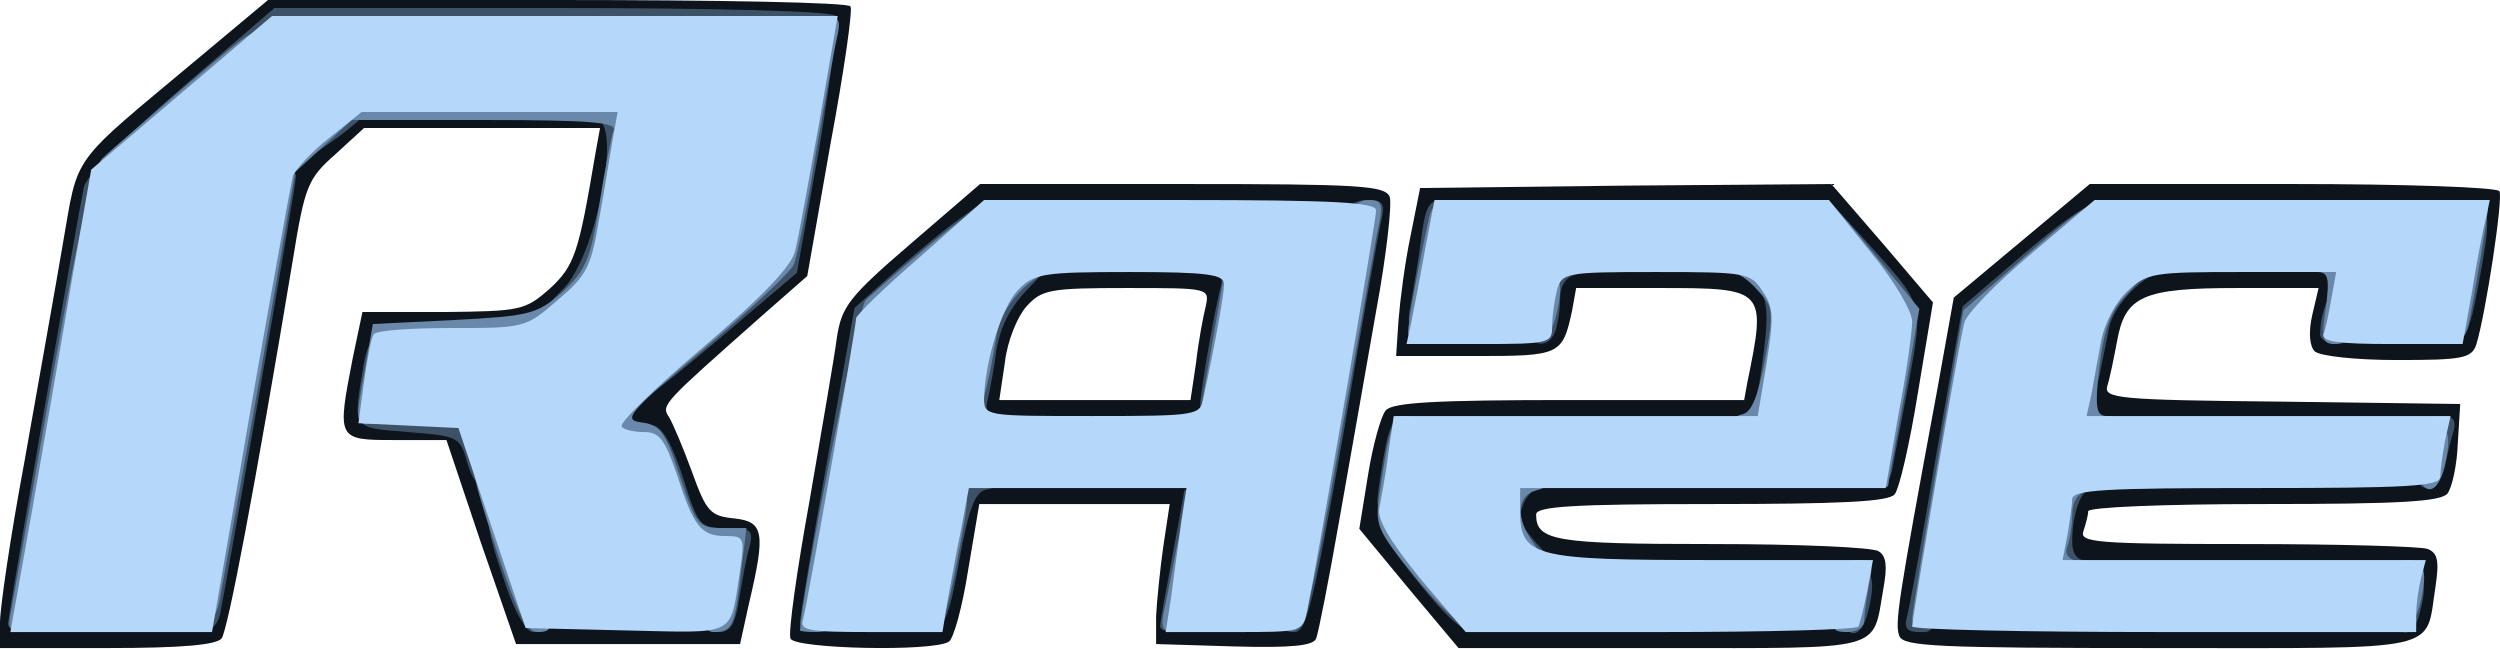
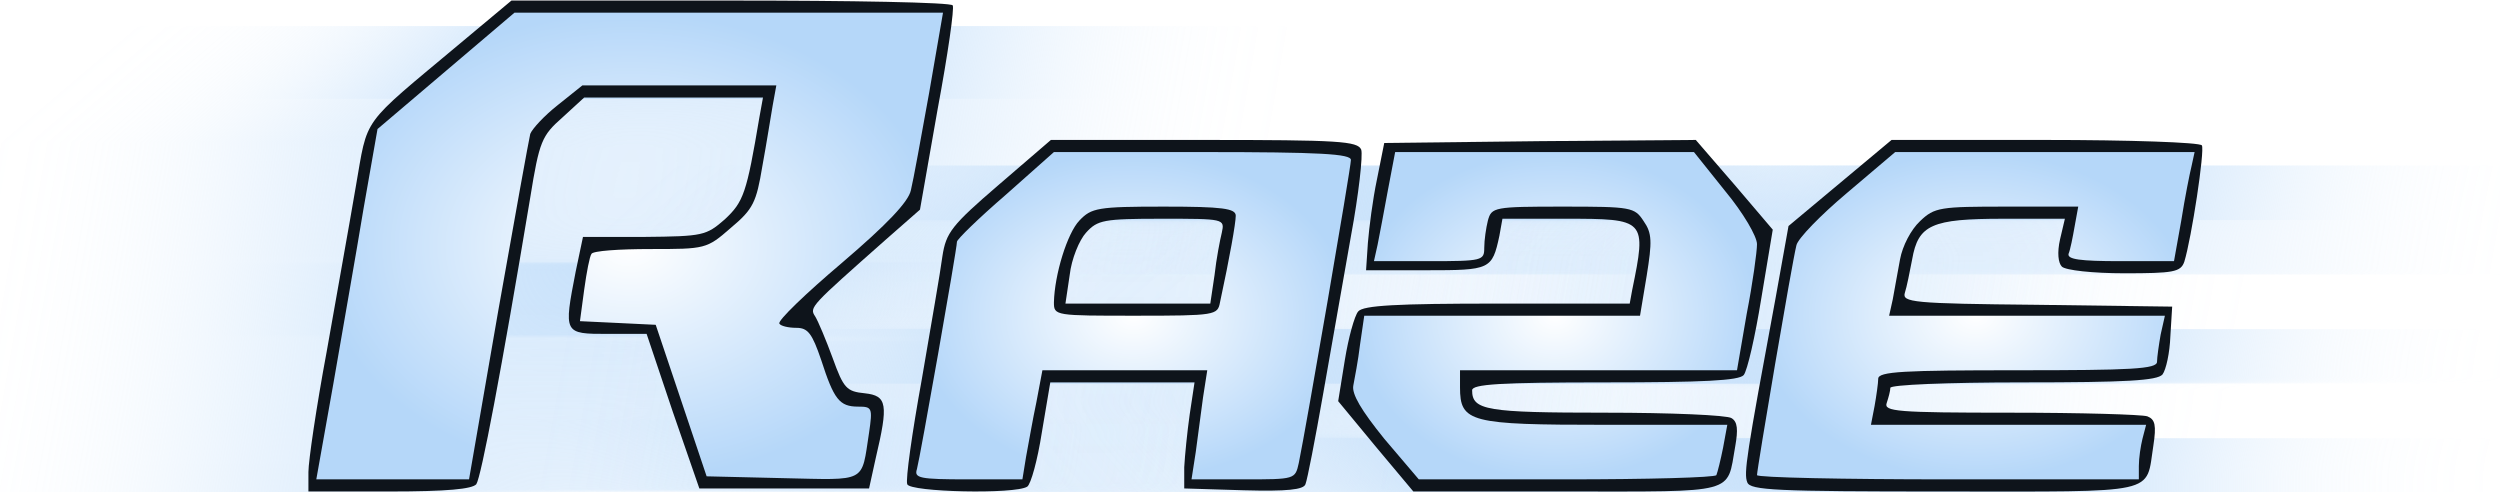
- <svg xmlns="http://www.w3.org/2000/svg" version="1.0" width="312.473" height="81.01" viewBox="0 0 312.473 81.01" preserveAspectRatio="xMidYMid" id="svg132">
-   <defs id="defs136" />
-   <g fill="#0e141b" id="g12" transform="translate(-44,-5)">
-     <path d="M 44,82.8 C 44,81 45.3,72.1 47,63 48.6,53.9 50.8,41.7 51.8,35.8 53.9,23.9 52.4,26 69,12.1 L 77.5,5 h 36.2 c 19.9,0 36.4,0.3 36.6,0.8 0.3,0.4 -0.8,8.1 -2.5,17.2 l -2.9,16.5 -5.7,5 c -12.3,10.9 -12.6,11.1 -11.6,12.6 0.5,0.8 1.8,3.9 2.9,6.9 1.8,5 2.3,5.5 5.3,5.8 3.7,0.4 3.9,1.8 1.8,10.7 l -1.1,5 h -14 -14 L 104.1,72.8 99.8,60 h -6.4 c -7.3,0 -7.3,0 -5.3,-10.3 L 89.3,44 h 10.1 c 9.7,-0.1 10.2,-0.2 13.3,-2.9 3.1,-2.9 3.6,-4.3 5.7,-16.8 L 119,21 H 104.2 89.5 l -3.6,3.3 c -3.4,3 -3.8,3.9 -5.3,13.2 C 75.8,66.3 72.5,83.6 71.7,84.8 71,85.6 66.9,86 57.4,86 H 44 Z m 24.5,-4 C 68.7,77.5 71,64.6 73.6,50 l 4.5,-26.5 3.7,-3.2 3.7,-3.3 h 18.8 18.7 v 5.3 c -0.1,2.8 -0.7,8.3 -1.4,12 -1,5.4 -2,7.5 -4.6,10.3 l -3.4,3.4 h -9.7 c -5.4,0 -10,0.3 -10.2,0.8 -0.3,0.4 -0.8,2.1 -1.2,3.9 l -0.6,3.2 6.2,0.3 6.3,0.3 3.8,12.3 3.9,12.2 h 10.4 c 9.7,0 10.5,-0.1 10.5,-1.9 0,-1.1 0.3,-2.6 0.6,-3.5 0.5,-1.2 -0.1,-1.6 -2.3,-1.6 -2.7,0 -3.1,-0.5 -4.9,-6.2 -1.7,-5.5 -2.3,-6.3 -4.7,-6.6 -2.3,-0.3 -2.7,-0.8 -2.7,-3.6 0,-3 1.1,-4.2 10.8,-12.4 l 10.8,-9.1 2.2,-12.4 C 144,16.9 145,10.8 145,10.1 145,9.3 136.2,9 113.2,9 H 81.3 L 69.7,19 c -6.5,5.6 -11.9,11 -12.2,12.3 -0.7,3.2 -8.5,48 -8.5,48.9 0,0.5 4.3,0.8 9.5,0.8 9,0 9.5,-0.1 10,-2.2 z" id="path2" />
-     <path d="m 142.8,84.8 c -0.3,-0.7 0.8,-8.5 2.4,-17.3 1.5,-8.8 3.1,-17.9 3.4,-20.3 0.6,-3.9 1.5,-5.1 9.3,-11.8 l 8.6,-7.4 h 25.3 c 22.3,0 25.3,0.2 25.9,1.6 0.3,0.9 -0.4,7.3 -1.7,14.3 -1.2,6.9 -3.3,18.7 -4.6,26.1 -1.3,7.4 -2.6,14.1 -2.9,14.8 -0.3,0.9 -3,1.2 -10.2,1 l -9.8,-0.3 V 82 c 0.1,-1.9 0.5,-5.9 0.9,-8.7 l 0.8,-5.3 h -11.9 -11.9 l -1.4,8.3 c -0.7,4.5 -1.8,8.5 -2.4,8.9 -2,1.3 -19.4,0.9 -19.8,-0.4 z m 18.1,-12.8 1.6,-8.5 16.4,-0.3 16.4,-0.3 -0.7,6.8 c -0.3,3.8 -0.9,7.8 -1.2,9.1 -0.6,2.1 -0.4,2.2 5.3,2.2 h 5.8 l 3.9,-21.7 c 2.1,-12 4,-22.8 4.3,-24 l 0.5,-2.3 h -21.7 -21.8 l -6.8,5.5 c -3.7,3.1 -7.3,6.3 -8,7.1 -1,1.2 -6.8,30.1 -6.9,34.2 0,1 1.5,1.2 5.7,1 l 5.7,-0.3 z" id="path4" />
-     <path d="m 164,57.3 c 0,-7 2.3,-15.9 4.8,-18.5 l 2.6,-2.8 h 14.3 c 16.7,0 15.4,-1.5 12.6,14.3 L 196.7,60 H 180.3 164 Z m 29.5,-7 c 0.3,-2.7 0.9,-5.8 1.2,-7 0.5,-2.3 0.4,-2.3 -9.9,-2.3 -9.6,0 -10.6,0.2 -12.5,2.3 -1.1,1.2 -2.4,4.3 -2.7,7 l -0.7,4.7 h 11.9 12 z" id="path6" />
-     <path d="m 220.1,78.6 -6.2,-7.5 1.1,-6.8 c 0.6,-3.7 1.6,-7.3 2.2,-8 0.8,-1 6.3,-1.3 22.9,-1.3 H 262 l 0.4,-2.2 C 264.8,41.1 264.7,41 251.4,41 H 241 l -0.5,2.8 c -1.2,5.6 -1.5,5.7 -12.1,5.7 h -9.9 l 0.3,-4.5 c 0.2,-2.5 0.8,-7.2 1.5,-10.5 l 1.2,-6 25.7,-0.3 25.7,-0.2 6.4,7.4 6.3,7.4 -1.9,11.4 c -1,6.2 -2.3,11.9 -2.9,12.6 -0.8,0.9 -6.6,1.2 -22.9,1.2 -17.3,0 -21.9,0.3 -21.9,1.3 0,3.3 2.3,3.7 22,3.7 10.7,0 20.1,0.4 20.8,0.9 1,0.6 1.1,1.9 0.6,4.7 -1.4,7.9 0.5,7.4 -27.8,7.4 H 226.3 Z M 274,79.5 C 274,78.2 271.1,78 254.1,78 h -19.9 l -1.6,-2.5 c -0.9,-1.3 -1.6,-4 -1.6,-5.9 0,-6.9 -1.1,-6.6 23.5,-6.6 20.4,0 22.4,-0.2 22.9,-1.7 0.2,-1 1,-5 1.7,-9 l 1.2,-7.2 -5.2,-6 -5.3,-6.1 h -22.4 c -18.2,0 -22.4,0.3 -22.4,1.4 0,0.7 -0.3,3.4 -0.6,6 l -0.7,4.6 h 5.6 c 6,0 5.9,0.1 6.9,-6.5 0.3,-1.9 1.2,-2 14.2,-2.3 18,-0.3 18.1,-0.3 17.3,11.8 -0.9,13.2 1.6,12 -24.3,12 H 221 l -0.4,2.3 c -1.3,5.6 -1,6.6 3.8,12.6 l 4.9,6.1 h 22.4 c 19.2,0 22.3,-0.2 22.3,-1.5 z" id="path8" />
-     <path d="m 281.4,84.5 c -0.6,-1.5 -0.2,-4.2 4.7,-30.6 l 2.1,-11.7 8.5,-7.1 8.5,-7.1 h 25.3 c 14,0 25.6,0.4 25.9,0.9 0.5,0.8 -1.7,15.3 -2.9,19.2 -0.6,1.7 -1.8,1.9 -9.9,1.9 -5.2,0 -9.7,-0.5 -10.3,-1.1 -0.6,-0.6 -0.8,-2.3 -0.3,-4.5 l 0.8,-3.4 h -10.2 c -11.8,0 -14,1 -15,6.7 -0.4,2.1 -0.9,4.6 -1.2,5.5 -0.5,1.6 1.2,1.8 21.8,2 l 22.3,0.3 -0.3,4.9 c -0.1,2.7 -0.7,5.5 -1.3,6.3 -0.9,1 -5.9,1.3 -23,1.3 -12.6,0 -21.9,0.4 -21.9,0.9 0,0.5 -0.3,1.6 -0.6,2.5 -0.5,1.4 1.6,1.6 20.4,1.6 11.6,0 21.7,0.3 22.6,0.6 1.3,0.5 1.5,1.5 1,4.8 -1.3,8.2 1.4,7.6 -34.5,7.6 -27.8,0 -32,-0.2 -32.5,-1.5 z m 61.6,-5 C 343,78.2 339.9,78 321.5,78 H 300 v -5.2 c 0,-10.6 -1.9,-9.8 23.5,-9.8 18.9,0 22.4,-0.2 22.9,-1.5 C 346.9,60.2 344.1,60 325,60 h -22 v -4.4 c 0,-8 1.8,-14.9 4.6,-17.4 2.3,-2.1 3.4,-2.2 16.5,-2.2 H 338 v 4.5 4.5 h 5.4 c 3,0 5.7,-0.4 6,-0.8 0.3,-0.5 0.8,-3.2 1.2,-6 L 351.3,33 H 329.6 308 l -7.9,6.6 -7.8,6.7 -2.7,15.6 c -1.5,8.6 -3,16.4 -3.2,17.4 -0.5,1.6 1.3,1.7 28,1.7 24.8,0 28.6,-0.2 28.6,-1.5 z" id="path10" />
-   </g>
-   <g fill="#3e5267" id="g70" transform="translate(-44,-5)">
-     <path d="M 45,83 C 45,81.9 53.7,32.1 54.5,28.3 54.8,27 60.2,21.6 66.7,16 L 78.3,6 h 34.8 c 21.2,0 35,0.4 35.4,1 0.3,0.5 -0.7,7.9 -2.1,16.5 l -2.8,15.6 -10,8.5 c -8.8,7.4 -10.1,8.2 -10.4,6.4 -0.6,-3.5 0.6,-5 3.7,-5 2.5,0 3,-0.4 3.3,-2.7 0.2,-2.2 0.9,-2.9 3.1,-3.1 1.9,-0.2 2.7,-0.9 2.7,-2.4 0,-1.1 0.8,-2.2 1.9,-2.5 2.1,-0.5 2.2,-0.7 4.6,-14.8 0.9,-5 1.8,-10 2.1,-11.2 L 145,10 h -32.9 c -28.3,0 -33,0.2 -33.5,1.5 -0.3,0.9 -1.8,1.5 -3.5,1.5 -2.5,0 -3,0.4 -3.3,2.8 -0.2,2.2 -0.8,2.8 -3.5,3 -2.6,0.3 -3.2,0.8 -3.5,3 -0.2,2.2 -0.9,2.8 -3.5,3 -2.6,0.3 -3.3,0.8 -3.3,2.5 0,1.2 -2.1,14.5 -4.7,29.5 C 49.2,80.3 48.3,84 46.8,84 45.8,84 45,83.5 45,83 Z" id="path14" />
-     <path d="m 68,82.3 c 0,-1 2.1,-14.1 4.7,-29.1 4.1,-23.6 5,-27.2 6.5,-27.2 1,0 1.8,0.5 1.8,1 0,1.1 -8.7,51 -9.5,54.8 -0.6,2.6 -3.5,3 -3.5,0.5 z" id="path16" />
-     <path d="m 107.1,77.8 c -2.6,-7.6 -2.6,-8.8 -0.3,-8.8 1.3,0 2.3,1.5 3.5,5.3 2.1,6.6 2.2,9.7 0.3,9.7 -0.8,0 -2.3,-2.5 -3.5,-6.2 z" id="path18" />
-     <path d="m 132.5,80.3 c 0.3,-2.1 0.9,-4.8 1.2,-6 0.5,-2.1 0.1,-2.3 -2.9,-2.3 -3.3,0 -3.5,-0.3 -5.1,-5.3 -2.2,-6.9 -2.2,-8.9 0,-8.5 1.1,0.2 2.4,2.5 3.7,6.6 1.9,6 2.1,6.2 5.4,6.2 3,0 3.4,0.2 2.9,2.3 -0.4,1.2 -0.9,4.1 -1.3,6.5 -0.5,3.3 -1.1,4.2 -2.6,4.2 -1.8,0 -1.9,-0.4 -1.3,-3.7 z" id="path20" />
-     <path d="m 144,82.8 c 0,-0.7 1.5,-9.8 3.4,-20.3 l 3.4,-19 4.8,-4.3 c 2.7,-2.4 6.2,-5.3 7.7,-6.4 l 2.8,-2 -0.3,3.3 c -0.2,2.9 -0.7,3.5 -3,3.7 -1.9,0.2 -2.8,0.9 -2.8,2.1 0,2.1 -1.9,4.1 -4,4.1 -1.4,0 -2.3,3.5 -5,20 -3,17.3 -3.7,20 -5.2,20 -1,0 -1.8,-0.6 -1.8,-1.2 z" id="path22" />
-     <path d="m 159,82.5 c 0,-1 0.7,-5.7 1.6,-10.6 l 1.7,-8.9 h 3.3 c 3.6,0 4.9,2.6 1.7,3.2 -1.4,0.2 -2.2,2.3 -3.4,8.8 -1.1,6.4 -1.9,8.6 -3.2,8.8 -1.1,0.2 -1.7,-0.3 -1.7,-1.3 z" id="path24" />
-     <path d="m 189,83.3 c 0,-0.5 0.7,-4.3 1.5,-8.6 0.8,-4.3 1.5,-8.1 1.5,-8.3 0,-0.2 0.7,-0.4 1.5,-0.4 1.8,0 1.9,3 0.3,11.6 -0.9,5.1 -1.5,6.4 -3,6.4 -1,0 -1.8,-0.3 -1.8,-0.7 z" id="path26" />
-     <path d="M 204,83.3 C 204,82.8 206,71 208.5,57 211,43 213,31.2 213,30.8 c 0,-0.5 0.9,-0.8 2.1,-0.8 1.7,0 2,0.5 1.6,2.3 -0.3,1.2 -2.5,13.3 -4.8,27 -3.8,21.3 -4.6,24.7 -6.1,24.7 -1,0 -1.8,-0.3 -1.8,-0.7 z" id="path28" />
-     <path d="m 221.7,78.3 c -4.2,-5.2 -4.5,-5.8 -2.6,-6.1 3.2,-0.5 4.9,0.5 4.9,3.2 0,1.8 0.6,2.5 2.3,2.8 1.6,0.2 2.3,1.1 2.5,3.1 0.5,4.3 -2,3.3 -7.1,-3 z" id="path30" />
-     <path d="m 274,80 c 0,-3.3 0.3,-4 2,-4 2.1,0 2.5,1.6 1.4,5.8 -1.1,3.9 -3.4,2.7 -3.4,-1.8 z" id="path32" />
-     <path d="m 282.3,82.3 c 0.3,-1 2,-10.2 3.7,-20.4 l 3.3,-18.6 7.8,-6.7 c 8.3,-7 11.3,-8.2 10.7,-4.3 -0.2,1.7 -1.1,2.3 -3.5,2.5 -2.6,0.3 -3.2,0.8 -3.5,3 -0.2,2.1 -0.9,2.8 -3,3 -1.8,0.2 -2.8,0.9 -2.8,1.9 0,0.9 -0.6,2.4 -1.4,3.2 -0.7,0.9 -2.5,8.6 -4,17.1 -3.8,22 -3.5,21 -5.7,21 -1.5,0 -1.9,-0.5 -1.6,-1.7 z" id="path34" />
-     <path d="m 343,80.5 c 0,-2.8 0.4,-3.5 2,-3.5 2.1,0 2.4,1 1.4,4.8 -1,3.6 -3.4,2.7 -3.4,-1.3 z" id="path36" />
-     <path d="m 299,75.6 c 0,-1.3 0.3,-4.4 0.6,-7 0.6,-4.4 0.8,-4.6 4,-4.6 1.9,0 3.4,0.5 3.4,1 0,0.6 -0.6,1 -1.4,1 -1.4,0 -2.6,2.9 -2.6,6.8 0,1.3 0.6,2.2 1.5,2.2 0.8,0 1.5,0.7 1.5,1.5 0,1 -1.1,1.5 -3.5,1.5 -3,0 -3.5,-0.3 -3.5,-2.4 z" id="path38" />
-     <path d="m 231.6,72.3 c -1.2,-7.6 -1,-8.3 2.9,-8.3 1.9,0 3.5,0.5 3.5,1 0,0.6 -0.6,1 -1.4,1 -1.3,0 -2.6,2 -2.6,3.9 0,0.5 1.1,2 2.5,3.5 l 2.4,2.6 h -3.3 c -3.1,0 -3.4,-0.3 -4,-3.7 z" id="path40" />
-     <path d="m 216.5,64.8 c 1,-6.6 1.5,-7.8 3.2,-7.8 1.3,0 1.5,0.8 0.9,4.6 -0.3,2.6 -0.6,5.3 -0.6,6 0,0.8 -0.9,1.4 -2.1,1.4 -1.9,0 -2,-0.4 -1.4,-4.2 z" id="path42" />
-     <path d="M 102.4,62.8 C 101.5,59.6 101.3,59.5 95,59 87.8,58.4 88.1,58.8 89.5,50.3 90.4,45.4 93,46 93,51 v 4 h 5.5 c 5,0 5.6,0.2 6.5,2.6 0.6,1.4 1,3.9 1,5.5 0,4 -2.5,3.8 -3.6,-0.3 z" id="path44" />
-     <path d="m 277,64.3 c 0,-1 0.7,-5.6 1.5,-10.3 1,-5.5 1.1,-8.8 0.5,-9.4 -0.6,-0.6 -1,-2 -1,-3.2 0,-1.6 -0.7,-2.4 -2.2,-2.6 -1.9,-0.2 -2.3,-1 -2.6,-4.3 l -0.2,-4 4.1,4.5 c 7.4,8.2 7.3,7.7 5.5,17.7 -0.9,4.8 -1.9,9.8 -2.1,11.1 -0.6,2.6 -3.5,3 -3.5,0.5 z" id="path46" />
-     <path d="m 346,63.8 c 0,-4.3 1.2,-6.8 3.2,-6.8 1.4,0 1.8,0.5 1.5,1.8 -0.3,0.9 -0.8,2.9 -1.1,4.5 -0.8,3.3 -3.6,3.7 -3.6,0.5 z" id="path48" />
-     <path d="m 260,58 c 0,-0.5 0.6,-1 1.4,-1 1.8,0 2.2,-1.3 3.1,-8.4 0.5,-3.9 0.4,-6.1 -0.5,-7.1 -1.1,-1.3 -0.8,-1.5 1.9,-1.5 3.6,0 3.8,0.9 1.9,12 l -1.2,7 h -3.3 c -1.8,0 -3.3,-0.4 -3.3,-1 z" id="path50" />
-     <path d="m 164,55.2 c 0,-4.3 2.1,-14.5 3.2,-15.9 0.6,-0.7 2.7,-1.3 4.6,-1.3 h 3.6 l -3.1,3.3 c -2.1,2.2 -3.3,4.6 -3.8,7.7 -0.3,2.5 -0.9,5.3 -1.1,6.2 -0.3,1.1 0.2,1.8 1.8,2.1 1.5,0.3 1,0.5 -1.4,0.6 -3.5,0.1 -3.8,-0.1 -3.8,-2.7 z" id="path52" />
-     <path d="m 194,55.7 c 0,-1.6 1.9,-12.5 2.6,-14.9 0.3,-1.1 -0.2,-1.8 -1.8,-2.1 -1.5,-0.3 -1,-0.5 1.5,-0.6 4.3,-0.1 4.3,-0.3 2.5,11.2 -0.9,6.4 -1.5,7.7 -3,7.7 -1,0 -1.8,-0.6 -1.8,-1.3 z" id="path54" />
-     <path d="m 303,52.6 c 0,-1.3 0.3,-4.4 0.6,-7 0.6,-4 1,-4.6 3,-4.6 1.9,0 2.4,-0.5 2.4,-2.5 0,-2.2 0.4,-2.5 3.5,-2.5 2.4,0 3.5,0.5 3.5,1.5 0,0.8 -0.6,1.5 -1.4,1.5 -2.4,0 -6.4,4 -7,7 -0.3,1.7 -0.9,4.4 -1.2,6 -0.7,3.6 -3.4,4.1 -3.4,0.6 z" id="path56" />
-     <path d="m 235,45.8 c 0,-1.3 0.3,-4 0.6,-6 0.6,-3.5 0.9,-3.8 4,-3.8 3.8,0 4.8,2.4 1.4,3.3 -1.3,0.3 -2,1.4 -2,3 0,1.4 -0.3,3.2 -0.6,4.1 -0.9,2.4 -3.4,1.9 -3.4,-0.6 z" id="path58" />
-     <path d="m 334,46.8 c 0,-3 1.3,-5.8 2.6,-5.8 0.9,0 1.4,1.2 1.4,3.5 0,2.8 -0.4,3.5 -2,3.5 -1.1,0 -2,-0.6 -2,-1.2 z" id="path60" />
-     <path d="m 349.4,43.9 c 0.4,-2.4 1,-6.3 1.3,-8.6 0.4,-3.3 1,-4.3 2.4,-4.3 2.2,0 2.3,1 0.6,10 -0.9,5 -1.6,6.6 -3.1,6.8 -1.7,0.4 -1.8,0 -1.2,-3.9 z" id="path62" />
-     <path d="m 220.3,43.1 c 0.3,-1.5 0.9,-5.1 1.3,-8 0.5,-4.1 1,-5.1 2.5,-5.1 2.2,0 2.2,0.1 0.8,9.1 -1,5.8 -1.5,6.9 -3.2,6.9 -1.6,0 -1.9,-0.5 -1.4,-2.9 z" id="path64" />
-     <path d="m 114.5,41 c 4.1,-4.3 7.3,-21 4,-21 -0.8,0 -1.5,-0.7 -1.5,-1.5 0,-1 1.1,-1.5 3.5,-1.5 4.2,0 4.3,0.8 2,13.9 -2.2,12.2 -2.7,13.1 -7.2,13.1 h -3.7 z" id="path66" />
-     <path d="m 82.2,21.9 c 0.3,-3.1 0.6,-3.4 4.1,-3.7 2,-0.2 3.7,0 3.7,0.5 0,0.4 -1.9,2.1 -4.1,3.7 l -4,2.8 z" id="path68" />
-   </g>
-   <g fill="#6a89aa" id="g120" transform="translate(-44,-5)">
-     <path d="M 45.4,81.3 C 45.7,79.7 48,66.8 50.5,52.5 53.8,34 55.6,26 56.8,24.8 c 0.9,-0.9 5.8,-5.1 10.7,-9.3 8.7,-7.4 9,-7.6 9.3,-5 0.4,3.3 -1.3,5.5 -4.4,5.5 -1.6,0 -2.4,0.7 -2.6,2.3 -0.2,1.7 -1.1,2.3 -3.5,2.5 -2.6,0.3 -3.2,0.8 -3.5,3 -0.2,1.9 -1,2.8 -2.5,3 -1.7,0.2 -2.3,1 -2.3,2.7 0,1.3 -2,13.9 -4.5,27.9 C 51,71.5 49,83.2 49,83.5 c 0,0.3 -0.9,0.5 -2.1,0.5 -1.7,0 -2,-0.4 -1.5,-2.7 z" id="path72" />
-     <path d="M 106.2,74.2 C 102.5,62.8 102.4,62 104.8,62 c 1.4,0 2.5,2.3 5,9.8 3.7,11.4 3.8,12.2 1.4,12.2 -1.4,0 -2.5,-2.3 -5,-9.8 z" id="path74" />
-     <path d="m 132.4,79.5 c 0.6,-3.8 0.5,-4.5 -0.9,-4.5 -2.5,0 -4,-2 -5.9,-7.7 -1.4,-4.4 -2.1,-5.2 -4.4,-5.5 -2.4,-0.3 -2.7,-0.7 -2.7,-4.3 0,-3.8 0.2,-4 3.2,-4.3 2.6,-0.3 3.2,-0.8 3.5,-3 0.2,-2.2 0.9,-2.8 3.5,-3 2.6,-0.3 3.2,-0.8 3.5,-3 0.2,-2.1 0.9,-2.8 3.1,-3 1.9,-0.2 2.7,-0.9 2.7,-2.2 0,-1 0.4,-2.1 0.9,-2.5 1,-0.5 1.8,-4.1 4.7,-20.2 1.4,-8.1 1.9,-9.3 3.6,-9.3 1.6,0 1.9,0.5 1.5,2.3 -0.3,1.2 -1.5,7.8 -2.7,14.7 -1.1,6.9 -2.4,13.2 -2.8,14.1 -0.4,0.9 -5.4,5.6 -11.2,10.5 -9.6,8.1 -10.2,8.9 -7.8,9.2 2.3,0.3 3,1.2 4.8,6.8 2,6 2.3,6.4 5.2,6.4 h 3.1 l -0.7,5.6 c -0.7,6.5 -1.1,7.4 -3.3,7.4 -1.2,0 -1.4,-0.8 -0.9,-4.5 z" id="path76" />
-     <path d="m 144,83.8 c 0.1,-4.2 7.4,-40.6 8.2,-41.3 C 166.3,30 170,27.8 170,32 c 0,1.5 -0.7,2 -2.9,2 -2.5,0 -3,0.4 -3.3,2.8 -0.2,2.2 -0.8,2.8 -3.5,3 -2.6,0.3 -3.3,0.8 -3.3,2.4 0,1.2 -0.6,2.9 -1.4,3.7 -1.1,1.2 -7.6,33.3 -7.6,37.4 0,0.4 -0.9,0.7 -2,0.7 -1.1,0 -2,-0.1 -2,-0.2 z" id="path78" />
-     <path d="m 159,81.9 c 0,-1.1 0.5,-5.1 1.1,-9 1,-5.8 1.5,-6.9 3.2,-6.9 1.7,0 1.8,0.5 1.3,3.8 -2,11.4 -2.8,14.2 -4.2,14.2 -0.8,0 -1.4,-0.9 -1.4,-2.1 z" id="path80" />
-     <path d="m 189.4,81.8 c 0.3,-1.3 1,-4.9 1.6,-8 0.8,-4.1 1.6,-5.8 2.7,-5.8 1.3,0 1.5,0.9 0.9,5.7 -1,8.7 -1.6,10.3 -3.7,10.3 -1.5,0 -1.8,-0.5 -1.5,-2.2 z" id="path82" />
-     <path d="m 204,82.4 c 0,-1.5 7.4,-44.9 8.5,-50.1 0.4,-1.4 1.3,-2.3 2.5,-2.3 1.7,0 1.9,0.5 1.3,3.3 -0.4,1.7 -2.5,13.8 -4.8,26.7 -3.4,19.2 -4.4,23.6 -5.8,23.8 -1.1,0.2 -1.7,-0.3 -1.7,-1.4 z" id="path84" />
-     <path d="m 221.1,77.4 c -5.2,-6.4 -5.3,-6.6 -4.6,-11.2 1.1,-7.6 1.6,-9.2 3.2,-9.2 1.3,0 1.5,1 1.1,5.3 -0.8,7.8 0,11.5 2.6,11.9 1.5,0.2 2.2,1.1 2.4,3.1 0.2,1.9 0.9,2.7 2.3,2.7 1.2,0 1.9,0.7 1.9,2 0,3.7 -3.4,2 -8.9,-4.6 z" id="path86" />
-     <path d="m 273.4,80.9 c 0.3,-1.7 0.6,-3.8 0.6,-4.5 0,-0.8 1,-1.4 2.1,-1.4 1.9,0 2.1,0.4 1.5,3.1 -0.3,1.7 -0.6,3.8 -0.6,4.5 0,0.8 -1,1.4 -2.1,1.4 -1.9,0 -2.1,-0.4 -1.5,-3.1 z" id="path88" />
-     <path d="m 68,80.5 c 0,-2.1 8,-49.6 9.5,-56.2 0.4,-1.8 1.2,-2.3 3.5,-2.3 2.5,0 3,-0.4 3,-2.4 0,-1.3 0.7,-2.7 1.6,-3 0.9,-0.3 9.9,-0.6 20.1,-0.6 h 18.6 l -0.6,6.8 c -1,11 -2.8,19.2 -4.2,19.2 -0.7,0 -1.5,0.9 -1.8,2.1 -0.3,1.1 -1.5,2.3 -2.6,2.6 -1.2,0.3 -2.1,0.9 -2.1,1.4 0,0.4 -4.4,1 -9.7,1.1 -8.9,0.3 -9.8,0.5 -10.1,2.3 -0.8,5.3 -1.3,6.5 -3,6.5 -1.7,0 -1.8,-0.5 -0.7,-6.2 l 1.1,-6.3 10.1,-0.5 c 9.5,-0.5 10.4,-0.7 13.6,-3.5 2.9,-2.7 3.5,-4 4.6,-10.9 0.7,-4.4 1.5,-8.6 1.8,-9.3 0.4,-1 -2.8,-1.3 -16.1,-1.3 H 88 L 84.4,23.3 80.9,26.5 76.5,52 C 74,66 71.7,78.7 71.4,80.3 70.7,83.7 68,83.9 68,80.5 Z" id="path90" />
-     <path d="m 283,82.3 c 0,-0.5 1.4,-9.3 3.2,-19.7 l 3.2,-18.8 8,-7 c 7.2,-6.2 8.1,-6.8 8.4,-4.8 0.6,3.5 -0.5,5 -3.7,5 -2.5,0 -3,0.4 -3.3,2.8 -0.2,2.1 -0.9,2.8 -2.9,3 -2.5,0.3 -2.6,0.6 -5.7,18.6 -1.8,10 -3.2,19 -3.2,19.9 0,1.6 -4,2.6 -4,1 z" id="path92" />
-     <path d="m 343,79 c 0,-3.3 0.3,-4 2,-4 2.1,0 2.5,1.6 1.4,5.8 -1.1,3.9 -3.4,2.7 -3.4,-1.8 z" id="path94" />
-     <path d="m 299,73.3 c 0,-1.6 0.3,-4.5 0.6,-6.5 0.6,-3.5 0.9,-3.8 4,-3.8 3.8,0 4.8,2.4 1.4,3.3 -1.3,0.3 -2,1.4 -2,3 0,1.4 -0.3,3.2 -0.6,4 -0.4,1.1 0.2,1.7 1.8,2 1.5,0.3 1,0.5 -1.4,0.6 -3.5,0.1 -3.8,-0.1 -3.8,-2.6 z" id="path96" />
-     <path d="m 231,69 v -6 h 3.5 c 3.9,0 5,2.4 1.5,3.3 -2.4,0.6 -2.6,3.4 -0.4,6.5 1.5,2.1 1.4,2.2 -1.5,2.2 H 231 Z" id="path98" />
-     <path d="m 277,63.3 c 0,-1.6 0.7,-6.3 1.5,-10.6 1.9,-9.8 1.9,-9.4 -0.5,-10 -1.4,-0.3 -2,-1.4 -2,-3.1 0,-1.9 -0.5,-2.6 -2,-2.6 -1.6,0 -2,-0.7 -2,-3.5 0,-1.9 0.2,-3.5 0.4,-3.5 0.2,0 2.9,3.1 5.9,6.8 l 5.6,6.8 -1.9,10.9 c -1.1,6 -2,11 -2,11.2 0,0.2 -0.7,0.3 -1.5,0.3 -1,0 -1.5,-1 -1.5,-2.7 z" id="path100" />
-     <path d="m 346,62 c 0,-3.3 0.3,-4 2,-4 2.1,0 2.5,1.6 1.4,5.8 -1.1,3.9 -3.4,2.7 -3.4,-1.8 z" id="path102" />
-     <path d="m 260,58.6 c 0,-0.8 0.8,-1.6 1.7,-1.8 1.2,-0.2 2,-2.1 2.9,-6.8 1.1,-6.1 1.1,-6.6 -0.9,-8.7 -1.1,-1.3 -2.6,-2.3 -3.4,-2.3 -0.7,0 -1.3,-0.7 -1.3,-1.6 0,-1.2 0.9,-1.4 3.8,-1.2 3.1,0.2 3.8,0.7 4.1,2.8 0.1,1.4 0.8,2.8 1.4,3.2 0.7,0.4 0.7,3.2 -0.2,9.2 l -1.3,8.6 h -3.4 c -2.3,0 -3.4,-0.5 -3.4,-1.4 z" id="path104" />
-     <path d="m 302.4,52.8 c 0.4,-4 1.1,-7.4 1.6,-7.6 0.6,-0.2 1,-1.7 1,-3.3 0,-2.7 0.3,-2.9 3.7,-2.9 h 3.7 l -2.6,2.8 c -2,2.1 -2.8,4.2 -3.4,9 -0.6,5.3 -0.4,6.2 1,6.2 0.9,0 1.6,0.7 1.6,1.5 0,1.1 -1.1,1.5 -3.6,1.5 h -3.7 z" id="path106" />
-     <path d="m 192.3,57.3 c 0.9,-0.2 1.7,-0.5 1.7,-0.6 0,-0.1 0.7,-4 1.5,-8.7 0.8,-4.7 1.5,-8.6 1.5,-8.7 0,-0.2 0.7,-0.3 1.5,-0.3 1.8,0 1.9,2.6 0.3,12 l -1.2,7 -3.6,-0.1 c -1.9,-0.1 -2.7,-0.3 -1.7,-0.6 z" id="path108" />
-     <path d="m 164,53.3 c 0,-6.3 1.2,-10.3 3.1,-10.3 1.3,0 1.9,-0.9 2.1,-3.2 0.3,-3 0.6,-3.3 4.1,-3.6 2.8,-0.2 3.7,0 3.7,1.2 0,0.9 -0.5,1.6 -1.1,1.6 -2.8,0 -6.7,4.1 -7.3,7.7 -1.4,8.2 -1.8,9.3 -3.2,9.3 -0.9,0 -1.4,-1 -1.4,-2.7 z" id="path110" />
-     <path d="m 220,46.5 c 0,-1.2 1,-6.9 2.6,-14.2 0.5,-2.8 3.4,-3 3.4,-0.3 0,1.1 -0.5,5.1 -1.2,9 -1,5.6 -1.6,7 -3,7 -1,0 -1.8,-0.7 -1.8,-1.5 z" id="path112" />
-     <path d="m 334.7,43.5 c 0.5,-3.8 0.3,-4.5 -1.1,-4.5 -0.9,0 -1.6,-0.7 -1.6,-1.5 0,-1 1.1,-1.5 3.5,-1.5 3.2,0 3.5,0.3 3.5,2.9 0,5.7 -1.2,9.1 -3.1,9.1 -1.6,0 -1.8,-0.6 -1.2,-4.5 z" id="path114" />
-     <path d="m 349,45.9 c 0,-1.1 0.5,-5.1 1.1,-9 1,-5.6 1.5,-6.9 3,-6.9 1.1,0 1.9,0.4 1.9,0.8 0,1 -1.8,11.6 -2.5,15 -0.7,2.8 -3.5,2.9 -3.5,0.1 z" id="path116" />
-     <path d="m 235,43 c 0,-3.3 0.3,-4 2,-4 2.1,0 2.5,1.6 1.4,5.8 -1.1,3.9 -3.4,2.7 -3.4,-1.8 z" id="path118" />
-   </g>
-   <g fill="#b5d7f9" id="g130" transform="translate(-44,-5)">
-     <path d="m 48.1,68.3 c 1.5,-8.7 3.8,-21.7 5,-29 L 55.4,26.2 66.7,16.6 78,7 h 35.3 35.4 l -2.3,13.3 c -1.3,7.2 -2.6,14.4 -3,16 -0.4,1.9 -3.9,5.6 -11.4,12 -5.9,5 -10.6,9.5 -10.3,10 0.2,0.4 1.5,0.7 2.8,0.7 1.9,0 2.6,0.9 4.1,5.3 2.1,6.5 3,7.7 6.1,7.7 2.3,0 2.4,0.2 1.8,4.3 -1.3,8.4 -0.2,7.8 -14.2,7.5 L 109.7,83.5 105.5,71 101.3,58.5 95.1,58.2 88.8,57.9 89.5,52.7 c 0.4,-2.9 0.9,-5.5 1.2,-5.9 0.2,-0.5 4.6,-0.8 9.7,-0.8 9.1,0 9.3,0 13.3,-3.5 3.7,-3.1 4.2,-4.2 5.2,-10.2 0.7,-3.8 1.4,-8.3 1.7,-10 l 0.6,-3.3 h -16 -16 l -4,3.2 C 82.9,24 80.9,26.2 80.6,27 80.4,27.8 78,41 75.3,56.3 L 70.5,84 H 57.9 45.3 Z" id="path122" />
-     <path d="m 144.4,82.3 c 0.5,-1.8 6.6,-36.3 6.6,-37.5 0,-0.4 3.6,-3.9 8,-7.7 l 8,-7.1 h 24.5 c 19.5,0 24.5,0.3 24.5,1.3 0,1.3 -7.4,44.2 -8.6,50 -0.6,2.7 -0.6,2.7 -9.1,2.7 h -8.6 l 0.7,-4.5 c 0.3,-2.5 0.9,-6.5 1.2,-9 l 0.7,-4.5 h -13.6 -13.6 l -1,5.3 c -0.6,2.8 -1.3,6.9 -1.7,9 l -0.6,3.7 h -9 c -8,0 -8.9,-0.2 -8.4,-1.7 z m 50,-27.5 C 196,47.4 197,41.7 197,40.5 197,39.3 194.8,39 185.2,39 c -11,0 -12,0.2 -14,2.3 -2,2.1 -4.1,8.9 -4.2,13.5 0,2.2 0.2,2.2 13.5,2.2 13.2,0 13.5,-0.1 13.9,-2.2 z" id="path124" />
-     <path d="m 221.5,77.3 c -3.8,-4.7 -5.4,-7.4 -5.1,-8.8 0.2,-1.1 0.8,-4.1 1.1,-6.7 l 0.7,-4.8 h 22.8 22.7 l 1.1,-6.6 c 0.9,-5.6 0.9,-7 -0.5,-9 -1.5,-2.3 -2,-2.4 -13.3,-2.4 -11.4,0 -11.8,0.1 -12.4,2.3 -0.3,1.2 -0.6,3.2 -0.6,4.5 0,2.1 -0.3,2.2 -9.1,2.2 h -9.1 l 0.6,-2.7 c 0.3,-1.6 1.1,-5.6 1.7,-9 l 1.2,-6.3 h 24.7 24.6 l 5.2,6.5 c 2.9,3.5 5.2,7.4 5.2,8.7 0,1.2 -0.7,6.4 -1.7,11.5 L 279.7,66 H 256.8 234 v 2.8 c 0,5.8 1.6,6.2 23.9,6.2 h 20.2 l -0.7,3.8 c -0.4,2 -0.9,4 -1.1,4.5 -0.2,0.4 -11.4,0.7 -24.8,0.7 h -24.3 z" id="path126" />
-     <path d="m 283,83.3 c 0,-1 5.8,-35.2 6.5,-37.9 0.2,-1.1 4,-5 8.4,-8.7 l 7.9,-6.7 h 24.7 24.7 l -0.5,2.3 c -0.3,1.2 -1.1,5.2 -1.7,9 l -1.2,6.7 h -8.9 c -6.6,0 -8.7,-0.3 -8.5,-1.2 0.3,-0.7 0.7,-2.8 1,-4.5 L 336,39 h -11.8 c -11,0 -11.9,0.1 -14.3,2.4 -1.5,1.4 -2.9,4.1 -3.3,6.3 -0.4,2.1 -0.9,5 -1.2,6.6 l -0.6,2.7 h 22.7 22.8 l -0.7,3.1 c -0.3,1.7 -0.6,3.8 -0.6,4.5 0,1.2 -4.2,1.4 -23,1.4 -18.8,0 -23,0.2 -23,1.4 0,0.7 -0.3,2.8 -0.6,4.5 l -0.6,3.1 h 22.7 22.7 l -0.6,2.3 c -0.3,1.2 -0.6,3.2 -0.6,4.5 V 84 H 314.5 C 297.2,84 283,83.7 283,83.3 Z" id="path128" />
+ <svg xmlns="http://www.w3.org/2000/svg" xmlns:xlink="http://www.w3.org/1999/xlink" version="1.0" width="412.473" height="81.01" viewBox="0 0 412.473 81.01" preserveAspectRatio="xMidYMid" id="svg132">
+   <defs id="defs136">
+     <linearGradient id="linearGradient20205">
+       <stop style="stop-color:#ffffff;stop-opacity:1" offset="0" id="stop20201" />
+       <stop style="stop-color:#b5d7f9;stop-opacity:1" offset="1" id="stop20203" />
+     </linearGradient>
+     <filter style="color-interpolation-filters:sRGB;" id="filter35921" x="-0.825" y="-0" width="2.649" height="1.001">
+       <feGaussianBlur stdDeviation="24.805 0.01" result="blur" id="feGaussianBlur35919" />
+     </filter>
+     <filter style="color-interpolation-filters:sRGB;" id="filter35925" x="-0.893" y="-0" width="2.787" height="1.001">
+       <feGaussianBlur stdDeviation="24.805 0.01" result="blur" id="feGaussianBlur35923" />
+     </filter>
+     <filter style="color-interpolation-filters:sRGB;" id="filter35929" x="-0.83" y="-0" width="2.66" height="1.001">
+       <feGaussianBlur stdDeviation="24.805 0.01" result="blur" id="feGaussianBlur35927" />
+     </filter>
+     <filter style="color-interpolation-filters:sRGB;" id="filter35933" x="-0.576" y="-0" width="2.151" height="1.001">
+       <feGaussianBlur stdDeviation="24.805 0.01" result="blur" id="feGaussianBlur35931" />
+     </filter>
+     <radialGradient xlink:href="#linearGradient20205" id="radialGradient3161" cx="97" cy="45.5" fx="97" fy="45.5" r="51.7" gradientTransform="matrix(1,0,0,0.7446808,0.08560932,14.70629)" gradientUnits="userSpaceOnUse" />
+     <radialGradient xlink:href="#linearGradient20205" id="radialGradient3163" cx="180.144" cy="57" fx="180.144" fy="57" r="35.856" gradientTransform="matrix(1,0,0,0.7530116,0.08560932,17.1676)" gradientUnits="userSpaceOnUse" />
+     <radialGradient xlink:href="#linearGradient20205" id="radialGradient3165" cx="249.682" cy="57" fx="249.682" fy="57" r="33.318" gradientTransform="matrix(1,0,0,0.8103803,0.08560932,13.89759)" gradientUnits="userSpaceOnUse" />
+     <radialGradient xlink:href="#linearGradient20205" id="radialGradient3167" cx="319.1" cy="57" fx="319.1" fy="57" r="36.1" gradientTransform="matrix(1,0,0,0.7479224,0.08560932,17.45769)" gradientUnits="userSpaceOnUse" />
+   </defs>
+   <g fill="#b5d7f9" id="g130-5" transform="translate(-43.8278,-5.789289)">
+     <path d="m 96.186,71.389 c 1.5,-8.7 3.8,-21.7 5,-29 l 2.3,-13.1 11.3,-9.6 11.3,-9.6 h 35.3 35.4 l -2.3,13.3 c -1.3,7.2 -2.6,14.4 -3,16 -0.4,1.9 -3.9,5.6 -11.4,12 -5.9,5 -10.6,9.5 -10.3,10 0.2,0.4 1.5,0.7 2.8,0.7 1.9,0 2.6,0.9 4.1,5.3 2.1,6.5 3,7.7 6.1,7.7 2.3,0 2.4,0.2 1.8,4.3 -1.3,8.4 -0.2,7.8 -14.2,7.5 l -12.6,-0.3 -4.2,-12.5 -4.2,-12.5 -6.2,-0.3 -6.3,-0.3 0.7,-5.2 c 0.4,-2.9 0.9,-5.5 1.2,-5.9 0.2,-0.5 4.6,-0.8 9.7,-0.8 9.1,0 9.3,0 13.3,-3.5 3.7,-3.1 4.2,-4.2 5.2,-10.2 0.7,-3.8 1.4,-8.3 1.7,-10 l 0.6,-3.3 h -16 -16 l -4,3.2 c -2.3,1.8 -4.3,4 -4.6,4.8 -0.2,0.8 -2.6,14 -5.3,29.3 l -4.8,27.7 h -12.6 -12.6 z" id="path122-6" style="filter:url(#filter35933)" />
+     <path d="m 192.486,85.389 c 0.5,-1.8 6.6,-36.3 6.6,-37.5 0,-0.4 3.6,-3.9 8,-7.7 l 8,-7.1 h 24.5 c 19.5,0 24.5,0.3 24.5,1.3 0,1.3 -7.4,44.2 -8.6,50 -0.6,2.7 -0.6,2.7 -9.1,2.7 h -8.6 l 0.7,-4.5 c 0.3,-2.5 0.9,-6.5 1.2,-9 l 0.7,-4.5 h -13.6 -13.6 l -1,5.3 c -0.6,2.8 -1.3,6.9 -1.7,9 l -0.6,3.7 h -9 c -8,0 -8.9,-0.2 -8.4,-1.7 z m 50,-27.5 c 1.6,-7.4 2.6,-13.1 2.6,-14.3 0,-1.2 -2.2,-1.5 -11.8,-1.5 -11,0 -12,0.2 -14,2.3 -2,2.1 -4.1,8.9 -4.2,13.5 0,2.2 0.2,2.2 13.5,2.2 13.2,0 13.5,-0.1 13.9,-2.2 z" id="path124-2" style="filter:url(#filter35929)" />
+     <path d="m 269.586,80.389 c -3.8,-4.7 -5.4,-7.4 -5.1,-8.8 0.2,-1.1 0.8,-4.1 1.1,-6.7 l 0.7,-4.8 h 22.8 22.7 l 1.1,-6.6 c 0.9,-5.6 0.9,-7 -0.5,-9 -1.5,-2.3 -2,-2.4 -13.3,-2.4 -11.4,0 -11.8,0.1 -12.4,2.3 -0.3,1.2 -0.6,3.2 -0.6,4.5 0,2.1 -0.3,2.2 -9.1,2.2 h -9.1 l 0.6,-2.7 c 0.3,-1.6 1.1,-5.6 1.7,-9 l 1.2,-6.3 h 24.7 24.6 l 5.2,6.5 c 2.9,3.5 5.2,7.4 5.2,8.7 0,1.2 -0.7,6.4 -1.7,11.5 l -1.6,9.3 h -22.9 -22.8 v 2.8 c 0,5.8 1.6,6.2 23.9,6.2 h 20.2 l -0.7,3.8 c -0.4,2 -0.9,4 -1.1,4.5 -0.2,0.4 -11.4,0.7 -24.8,0.7 h -24.3 z" id="path126-9" style="filter:url(#filter35925)" />
+     <path d="m 331.086,86.389 c 0,-1 5.8,-35.2 6.5,-37.9 0.2,-1.1 4,-5 8.4,-8.7 l 7.9,-6.7 h 24.7 24.7 l -0.5,2.3 c -0.3,1.2 -1.1,5.2 -1.7,9 l -1.2,6.7 h -8.9 c -6.6,0 -8.7,-0.3 -8.5,-1.2 0.3,-0.7 0.7,-2.8 1,-4.5 l 0.6,-3.3 h -11.8 c -11,0 -11.9,0.1 -14.3,2.4 -1.5,1.4 -2.9,4.1 -3.3,6.3 -0.4,2.1 -0.9,5 -1.2,6.6 l -0.6,2.7 h 22.7 22.8 l -0.7,3.1 c -0.3,1.7 -0.6,3.8 -0.6,4.5 0,1.2 -4.2,1.4 -23,1.4 -18.8,0 -23,0.2 -23,1.4 0,0.7 -0.3,2.8 -0.6,4.5 l -0.6,3.1 h 22.7 22.7 l -0.6,2.3 c -0.3,1.2 -0.6,3.2 -0.6,4.5 v 2.2 h -31.5 c -17.3,0 -31.5,-0.3 -31.5,-0.7 z" id="path128-1" style="filter:url(#filter35921)" />
+     <g fill="#0e141b" id="g12" transform="translate(50.71341,0.8785536)">
+       <path d="M 44,82.8 C 44,81 45.3,72.1 47,63 48.6,53.9 50.8,41.7 51.8,35.8 53.9,23.9 52.4,26 69,12.1 L 77.5,5 h 36.2 c 19.9,0 36.4,0.3 36.6,0.8 0.3,0.4 -0.8,8.1 -2.5,17.2 l -2.9,16.5 -5.7,5 c -12.3,10.9 -12.6,11.1 -11.6,12.6 0.5,0.8 1.8,3.9 2.9,6.9 1.8,5 2.3,5.5 5.3,5.8 3.7,0.4 3.9,1.8 1.8,10.7 l -1.1,5 h -14 -14 L 104.1,72.8 99.8,60 h -6.4 c -7.3,0 -7.3,0 -5.3,-10.3 L 89.3,44 h 10.1 c 9.7,-0.1 10.2,-0.2 13.3,-2.9 3.1,-2.9 3.6,-4.3 5.7,-16.8 L 119,21 H 104.2 89.5 l -3.6,3.3 c -3.4,3 -3.8,3.9 -5.3,13.2 C 75.8,66.3 72.5,83.6 71.7,84.8 71,85.6 66.9,86 57.4,86 H 44 Z m 24.5,-4 C 68.7,77.5 71,64.6 73.6,50 l 4.5,-26.5 3.7,-3.2 3.7,-3.3 h 18.8 18.7 v 5.3 c -0.1,2.8 -0.7,8.3 -1.4,12 -1,5.4 -2,7.5 -4.6,10.3 l -3.4,3.4 h -9.7 c -5.4,0 -10,0.3 -10.2,0.8 -0.3,0.4 -0.8,2.1 -1.2,3.9 l -0.6,3.2 6.2,0.3 6.3,0.3 3.8,12.3 3.9,12.2 h 10.4 c 9.7,0 10.5,-0.1 10.5,-1.9 0,-1.1 0.3,-2.6 0.6,-3.5 0.5,-1.2 -0.1,-1.6 -2.3,-1.6 -2.7,0 -3.1,-0.5 -4.9,-6.2 -1.7,-5.5 -2.3,-6.3 -4.7,-6.6 -2.3,-0.3 -2.7,-0.8 -2.7,-3.6 0,-3 1.1,-4.2 10.8,-12.4 l 10.8,-9.1 2.2,-12.4 C 144,16.9 145,10.8 145,10.1 145,9.3 136.2,9 113.2,9 H 81.3 L 69.7,19 c -6.5,5.6 -11.9,11 -12.2,12.3 -0.7,3.2 -8.5,48 -8.5,48.9 0,0.5 4.3,0.8 9.5,0.8 9,0 9.5,-0.1 10,-2.2 z" id="path2" />
+       <path d="m 142.8,84.8 c -0.3,-0.7 0.8,-8.5 2.4,-17.3 1.5,-8.8 3.1,-17.9 3.4,-20.3 0.6,-3.9 1.5,-5.1 9.3,-11.8 l 8.6,-7.4 h 25.3 c 22.3,0 25.3,0.2 25.9,1.6 0.3,0.9 -0.4,7.3 -1.7,14.3 -1.2,6.9 -3.3,18.7 -4.6,26.1 -1.3,7.4 -2.6,14.1 -2.9,14.8 -0.3,0.9 -3,1.2 -10.2,1 l -9.8,-0.3 V 82 c 0.1,-1.9 0.5,-5.9 0.9,-8.7 l 0.8,-5.3 h -11.9 -11.9 l -1.4,8.3 c -0.7,4.5 -1.8,8.5 -2.4,8.9 -2,1.3 -19.4,0.9 -19.8,-0.4 z m 18.1,-12.8 1.6,-8.5 16.4,-0.3 16.4,-0.3 -0.7,6.8 c -0.3,3.8 -0.9,7.8 -1.2,9.1 -0.6,2.1 -0.4,2.2 5.3,2.2 h 5.8 l 3.9,-21.7 c 2.1,-12 4,-22.8 4.3,-24 l 0.5,-2.3 h -21.7 -21.8 l -6.8,5.5 c -3.7,3.1 -7.3,6.3 -8,7.1 -1,1.2 -6.8,30.1 -6.9,34.2 0,1 1.5,1.2 5.7,1 l 5.7,-0.3 z" id="path4" />
+       <path d="m 164,57.3 c 0,-7 2.3,-15.9 4.8,-18.5 l 2.6,-2.8 h 14.3 c 16.7,0 15.4,-1.5 12.6,14.3 L 196.7,60 H 180.3 164 Z m 29.5,-7 c 0.3,-2.7 0.9,-5.8 1.2,-7 0.5,-2.3 0.4,-2.3 -9.9,-2.3 -9.6,0 -10.6,0.2 -12.5,2.3 -1.1,1.2 -2.4,4.3 -2.7,7 l -0.7,4.7 h 11.9 12 z" id="path6" />
+       <path d="m 220.1,78.6 -6.2,-7.5 1.1,-6.8 c 0.6,-3.7 1.6,-7.3 2.2,-8 0.8,-1 6.3,-1.3 22.9,-1.3 H 262 l 0.4,-2.2 C 264.8,41.1 264.7,41 251.4,41 H 241 l -0.5,2.8 c -1.2,5.6 -1.5,5.7 -12.1,5.7 h -9.9 l 0.3,-4.5 c 0.2,-2.5 0.8,-7.2 1.5,-10.5 l 1.2,-6 25.7,-0.3 25.7,-0.2 6.4,7.4 6.3,7.4 -1.9,11.4 c -1,6.2 -2.3,11.9 -2.9,12.6 -0.8,0.9 -6.6,1.2 -22.9,1.2 -17.3,0 -21.9,0.3 -21.9,1.3 0,3.3 2.3,3.7 22,3.7 10.7,0 20.1,0.4 20.8,0.9 1,0.6 1.1,1.9 0.6,4.7 -1.4,7.9 0.5,7.4 -27.8,7.4 H 226.3 Z M 274,79.5 C 274,78.2 271.1,78 254.1,78 h -19.9 l -1.6,-2.5 c -0.9,-1.3 -1.6,-4 -1.6,-5.9 0,-6.9 -1.1,-6.6 23.5,-6.6 20.4,0 22.4,-0.2 22.9,-1.7 0.2,-1 1,-5 1.7,-9 l 1.2,-7.2 -5.2,-6 -5.3,-6.1 h -22.4 c -18.2,0 -22.4,0.3 -22.4,1.4 0,0.7 -0.3,3.4 -0.6,6 l -0.7,4.6 h 5.6 c 6,0 5.9,0.1 6.9,-6.5 0.3,-1.9 1.2,-2 14.2,-2.3 18,-0.3 18.1,-0.3 17.3,11.8 -0.9,13.2 1.6,12 -24.3,12 H 221 l -0.4,2.3 c -1.3,5.6 -1,6.6 3.8,12.6 l 4.9,6.1 h 22.4 c 19.2,0 22.3,-0.2 22.3,-1.5 z" id="path8" />
+       <path d="m 281.4,84.5 c -0.6,-1.5 -0.2,-4.2 4.7,-30.6 l 2.1,-11.7 8.5,-7.1 8.5,-7.1 h 25.3 c 14,0 25.6,0.4 25.9,0.9 0.5,0.8 -1.7,15.3 -2.9,19.2 -0.6,1.7 -1.8,1.9 -9.9,1.9 -5.2,0 -9.7,-0.5 -10.3,-1.1 -0.6,-0.6 -0.8,-2.3 -0.3,-4.5 l 0.8,-3.4 h -10.2 c -11.8,0 -14,1 -15,6.7 -0.4,2.1 -0.9,4.6 -1.2,5.5 -0.5,1.6 1.2,1.8 21.8,2 l 22.3,0.3 -0.3,4.9 c -0.1,2.7 -0.7,5.5 -1.3,6.3 -0.9,1 -5.9,1.3 -23,1.3 -12.6,0 -21.9,0.4 -21.9,0.9 0,0.5 -0.3,1.6 -0.6,2.5 -0.5,1.4 1.6,1.6 20.4,1.6 11.6,0 21.7,0.3 22.6,0.6 1.3,0.5 1.5,1.5 1,4.8 -1.3,8.2 1.4,7.6 -34.5,7.6 -27.8,0 -32,-0.2 -32.5,-1.5 z m 61.6,-5 C 343,78.2 339.9,78 321.5,78 H 300 v -5.2 c 0,-10.6 -1.9,-9.8 23.5,-9.8 18.9,0 22.4,-0.2 22.9,-1.5 C 346.9,60.2 344.1,60 325,60 h -22 v -4.4 c 0,-8 1.8,-14.9 4.6,-17.4 2.3,-2.1 3.4,-2.2 16.5,-2.2 H 338 v 4.5 4.5 h 5.4 c 3,0 5.7,-0.4 6,-0.8 0.3,-0.5 0.8,-3.2 1.2,-6 L 351.3,33 H 329.6 308 l -7.9,6.6 -7.8,6.7 -2.7,15.6 c -1.5,8.6 -3,16.4 -3.2,17.4 -0.5,1.6 1.3,1.7 28,1.7 24.8,0 28.6,-0.2 28.6,-1.5 z" id="path10" />
+     </g>
+     <g fill="#b5d7f9" id="g130" transform="translate(50.6278,-2.210711)">
+       <path d="m 48.186,71.389 c 1.5,-8.7 3.8,-21.7 5,-29 l 2.3,-13.1 11.3,-9.6 11.3,-9.6 h 35.3 35.4 l -2.3,13.3 c -1.3,7.2 -2.6,14.4 -3,16 -0.4,1.9 -3.9,5.6 -11.4,12 -5.9,5 -10.6,9.5 -10.3,10 0.2,0.4 1.5,0.7 2.8,0.7 1.9,0 2.6,0.9 4.1,5.3 2.1,6.5 3,7.7 6.1,7.7 2.3,0 2.4,0.2 1.8,4.3 -1.3,8.4 -0.2,7.8 -14.2,7.5 l -12.6,-0.3 -4.2,-12.5 -4.2,-12.5 -6.2,-0.3 -6.3,-0.3 0.7,-5.2 c 0.4,-2.9 0.9,-5.5 1.2,-5.9 0.2,-0.5 4.6,-0.8 9.7,-0.8 9.1,0 9.3,0 13.3,-3.5 3.7,-3.1 4.2,-4.2 5.2,-10.2 0.7,-3.8 1.4,-8.3 1.7,-10 l 0.6,-3.3 h -16 -16 l -4,3.2 c -2.3,1.8 -4.3,4 -4.6,4.8 -0.2,0.8 -2.6,14 -5.3,29.3 l -4.8,27.7 h -12.6 -12.6 z" id="path122" style="fill:url(#radialGradient3161);fill-opacity:1" />
+       <path d="m 144.486,85.389 c 0.5,-1.8 6.6,-36.3 6.6,-37.5 0,-0.4 3.6,-3.9 8,-7.7 l 8,-7.1 h 24.5 c 19.5,0 24.5,0.3 24.5,1.3 0,1.3 -7.4,44.2 -8.6,50 -0.6,2.7 -0.6,2.7 -9.1,2.7 h -8.6 l 0.7,-4.5 c 0.3,-2.5 0.9,-6.5 1.2,-9 l 0.7,-4.5 h -13.6 -13.6 l -1,5.3 c -0.6,2.8 -1.3,6.9 -1.7,9 l -0.6,3.7 h -9 c -8,0 -8.9,-0.2 -8.4,-1.7 z m 50,-27.5 c 1.6,-7.4 2.6,-13.1 2.6,-14.3 0,-1.2 -2.2,-1.5 -11.8,-1.5 -11,0 -12,0.2 -14,2.3 -2,2.1 -4.1,8.9 -4.2,13.5 0,2.2 0.2,2.2 13.5,2.2 13.2,0 13.5,-0.1 13.9,-2.2 z" id="path124" style="fill:url(#radialGradient3163);fill-opacity:1" />
+       <path d="m 221.586,80.389 c -3.8,-4.7 -5.4,-7.4 -5.1,-8.8 0.2,-1.1 0.8,-4.1 1.1,-6.7 l 0.7,-4.8 h 22.8 22.7 l 1.1,-6.6 c 0.9,-5.6 0.9,-7 -0.5,-9 -1.5,-2.3 -2,-2.4 -13.3,-2.4 -11.4,0 -11.8,0.1 -12.4,2.3 -0.3,1.2 -0.6,3.2 -0.6,4.5 0,2.1 -0.3,2.2 -9.1,2.2 h -9.1 l 0.6,-2.7 c 0.3,-1.6 1.1,-5.6 1.7,-9 l 1.2,-6.3 h 24.7 24.6 l 5.2,6.5 c 2.9,3.5 5.2,7.4 5.2,8.7 0,1.2 -0.7,6.4 -1.7,11.5 l -1.6,9.3 h -22.9 -22.8 v 2.8 c 0,5.8 1.6,6.2 23.9,6.2 h 20.2 l -0.7,3.8 c -0.4,2 -0.9,4 -1.1,4.5 -0.2,0.4 -11.4,0.7 -24.8,0.7 h -24.3 z" id="path126" style="fill:url(#radialGradient3165);fill-opacity:1" />
+       <path d="m 283.086,86.389 c 0,-1 5.8,-35.2 6.5,-37.9 0.2,-1.1 4,-5 8.4,-8.7 l 7.9,-6.7 h 24.7 24.7 l -0.5,2.3 c -0.3,1.2 -1.1,5.2 -1.7,9 l -1.2,6.7 h -8.9 c -6.6,0 -8.7,-0.3 -8.5,-1.2 0.3,-0.7 0.7,-2.8 1,-4.5 l 0.6,-3.3 h -11.8 c -11,0 -11.9,0.1 -14.3,2.4 -1.5,1.4 -2.9,4.1 -3.3,6.3 -0.4,2.1 -0.9,5 -1.2,6.6 l -0.6,2.7 h 22.7 22.8 l -0.7,3.1 c -0.3,1.7 -0.6,3.8 -0.6,4.5 0,1.2 -4.2,1.4 -23,1.4 -18.8,0 -23,0.2 -23,1.4 0,0.7 -0.3,2.8 -0.6,4.5 l -0.6,3.1 h 22.7 22.7 l -0.6,2.3 c -0.3,1.2 -0.6,3.2 -0.6,4.5 v 2.2 h -31.5 c -17.3,0 -31.5,-0.3 -31.5,-0.7 z" id="path128" style="fill:url(#radialGradient3167);fill-opacity:1" />
+     </g>
  </g>
</svg>
